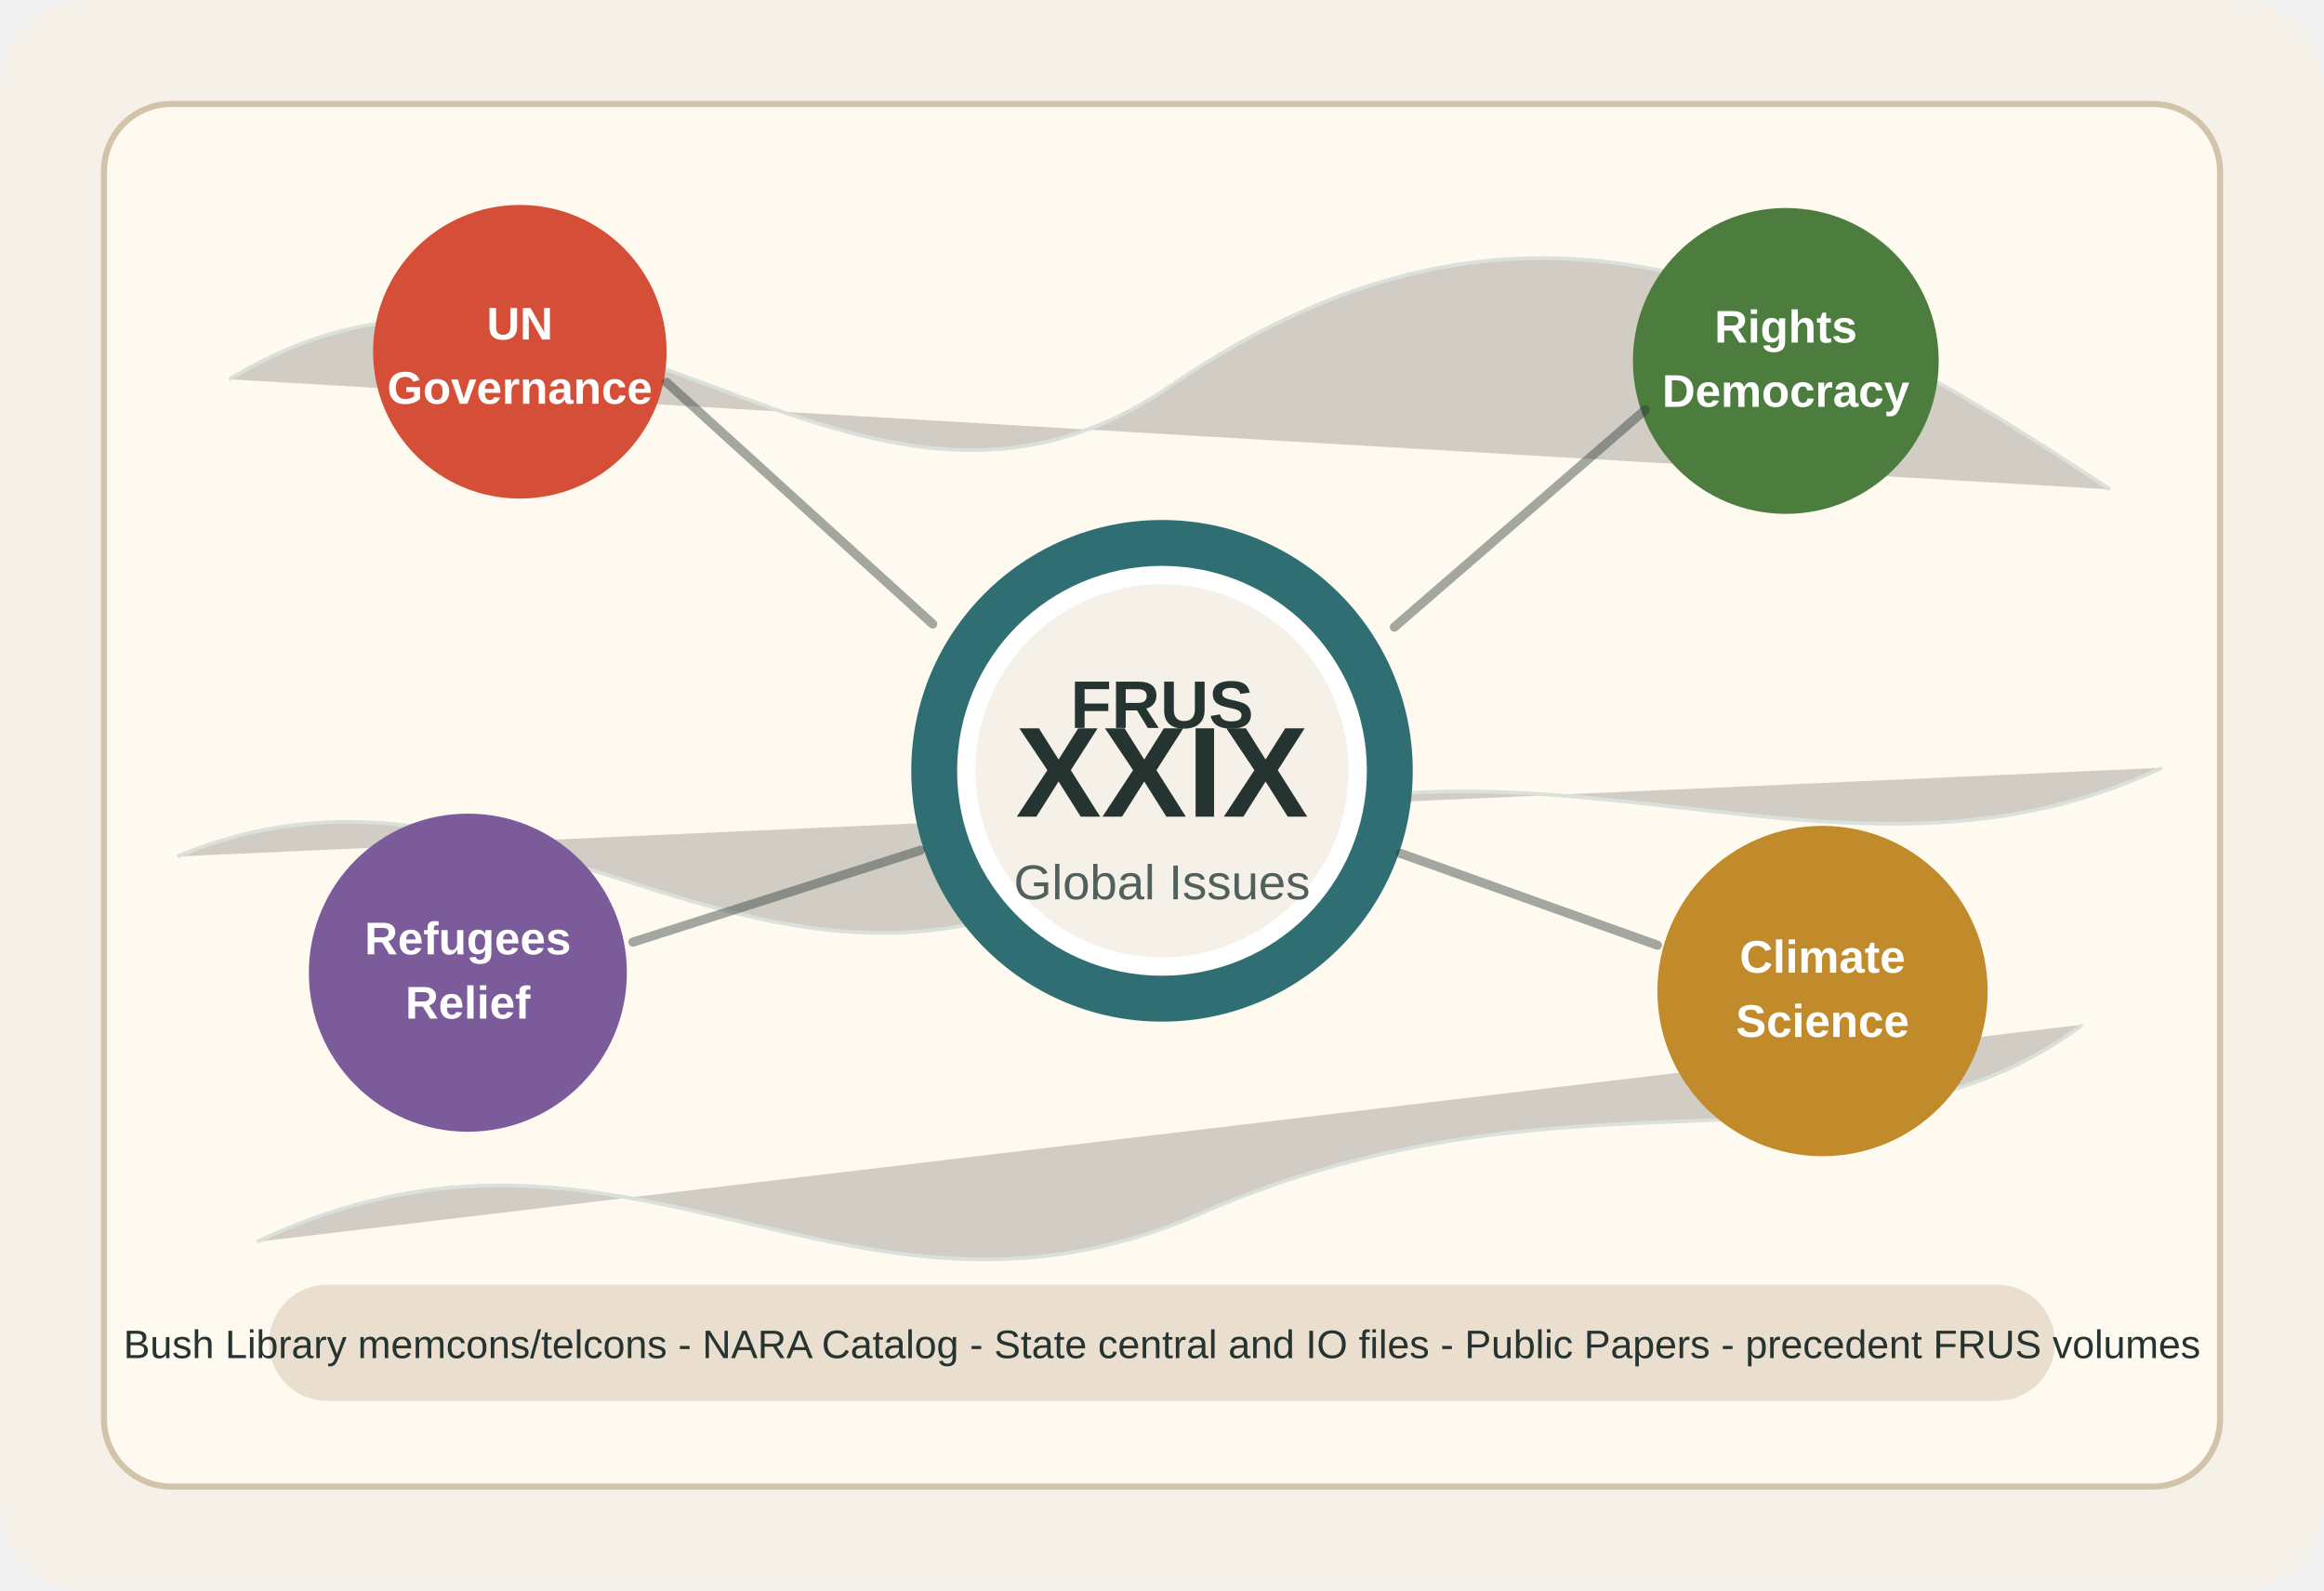
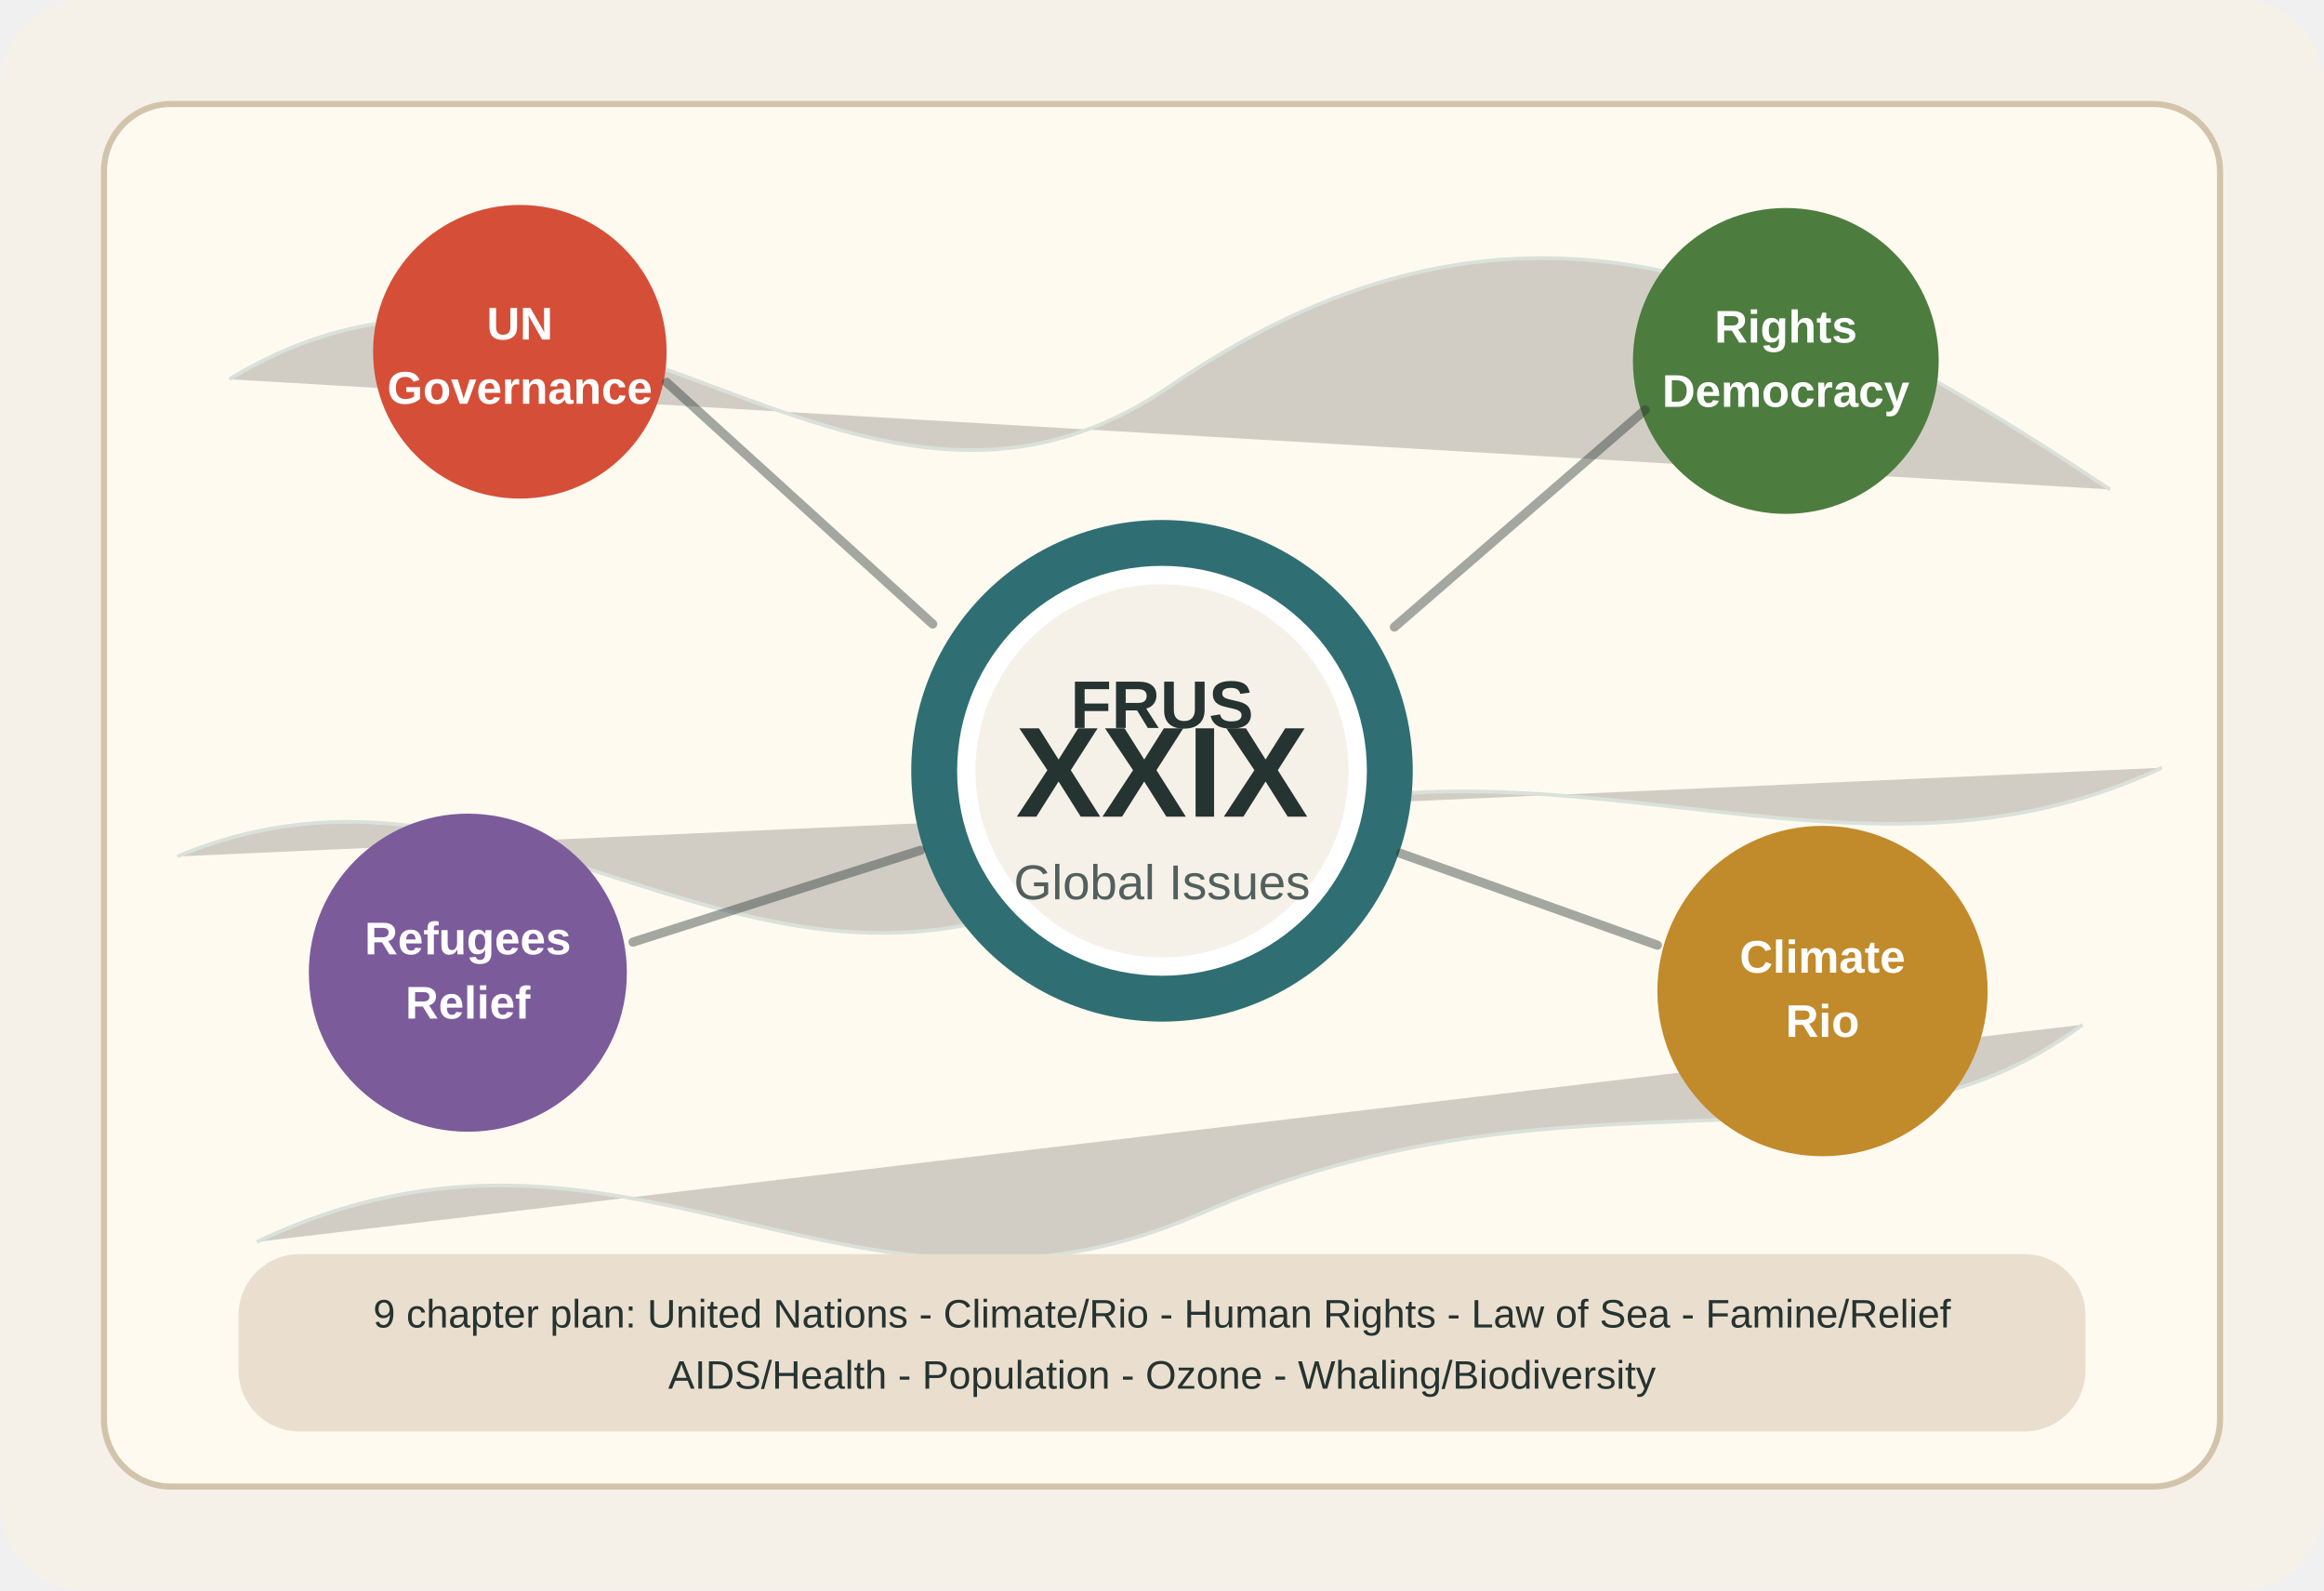
<svg xmlns="http://www.w3.org/2000/svg" viewBox="0 0 760 520" role="img" aria-labelledby="title desc">
  <rect width="760" height="520" rx="28" fill="#f6f1e8" />
  <rect x="34" y="34" width="692" height="452" rx="22" fill="#fffaf0" stroke="#d2c4ab" stroke-width="2" />
  <g opacity=".18" stroke="#2f6f73" stroke-width="1.2">
    <path d="M75 124 C190 54 277 199 383 126 C499 47 589 93 690 160" />
    <path d="M58 280 C168 234 245 347 359 287 C492 218 594 304 707 251" />
    <path d="M84 406 C204 349 277 447 392 397 C515 343 608 390 681 335" />
  </g>
  <circle cx="380" cy="252" r="82" fill="#2f6f73" />
  <circle cx="380" cy="252" r="64" fill="#f6f1e8" stroke="#ffffff" stroke-width="6" />
  <text x="380" y="238" text-anchor="middle" font-family="Arial, sans-serif" font-size="22" font-weight="700" fill="#253331">FRUS</text>
  <text x="380" y="267" text-anchor="middle" font-family="Arial, sans-serif" font-size="42" font-weight="700" fill="#253331">XXIX</text>
  <text x="380" y="294" text-anchor="middle" font-family="Arial, sans-serif" font-size="16" fill="#51605d">Global Issues</text>
  <g font-family="Arial, sans-serif" font-size="15" font-weight="700" fill="#253331">
    <g>
      <circle cx="170" cy="115" r="48" fill="#d54f38" />
      <text x="170" y="111" text-anchor="middle" fill="#fff">UN</text>
      <text x="170" y="132" text-anchor="middle" fill="#fff">Governance</text>
    </g>
    <g>
      <circle cx="584" cy="118" r="50" fill="#4d7c3f" />
      <text x="584" y="112" text-anchor="middle" fill="#fff">Rights</text>
      <text x="584" y="133" text-anchor="middle" fill="#fff">Democracy</text>
    </g>
    <g>
      <circle cx="153" cy="318" r="52" fill="#7c5b9b" />
      <text x="153" y="312" text-anchor="middle" fill="#fff">Refugees</text>
      <text x="153" y="333" text-anchor="middle" fill="#fff">Relief</text>
    </g>
    <g>
      <circle cx="596" cy="324" r="54" fill="#c18a2b" />
      <text x="596" y="318" text-anchor="middle" fill="#fff">Climate</text>
-       <text x="596" y="339" text-anchor="middle" fill="#fff">Science</text>
+       <text x="596" y="339" text-anchor="middle" fill="#fff">Rio</text>
    </g>
  </g>
  <g stroke="#253331" stroke-width="3" fill="none" stroke-linecap="round" opacity=".42">
    <path d="M218 125 L305 204" />
    <path d="M538 134 L456 205" />
    <path d="M207 308 L301 278" />
    <path d="M542 309 L458 279" />
  </g>
  <g font-family="Arial, sans-serif" font-size="13" fill="#253331">
-     <rect x="88" y="420" width="584" height="38" rx="19" fill="#eadfce" />
-     <text x="380" y="444" text-anchor="middle">Bush Library memcons/telcons - NARA Catalog - State central and IO files - Public Papers - precedent FRUS volumes</text>
+     <rect x="78" y="410" width="604" height="58" rx="20" fill="#eadfce" />
+     <text x="380" y="434" text-anchor="middle">9 chapter plan: United Nations - Climate/Rio - Human Rights - Law of Sea - Famine/Relief</text>
+     <text x="380" y="454" text-anchor="middle">AIDS/Health - Population - Ozone - Whaling/Biodiversity</text>
  </g>
</svg>
